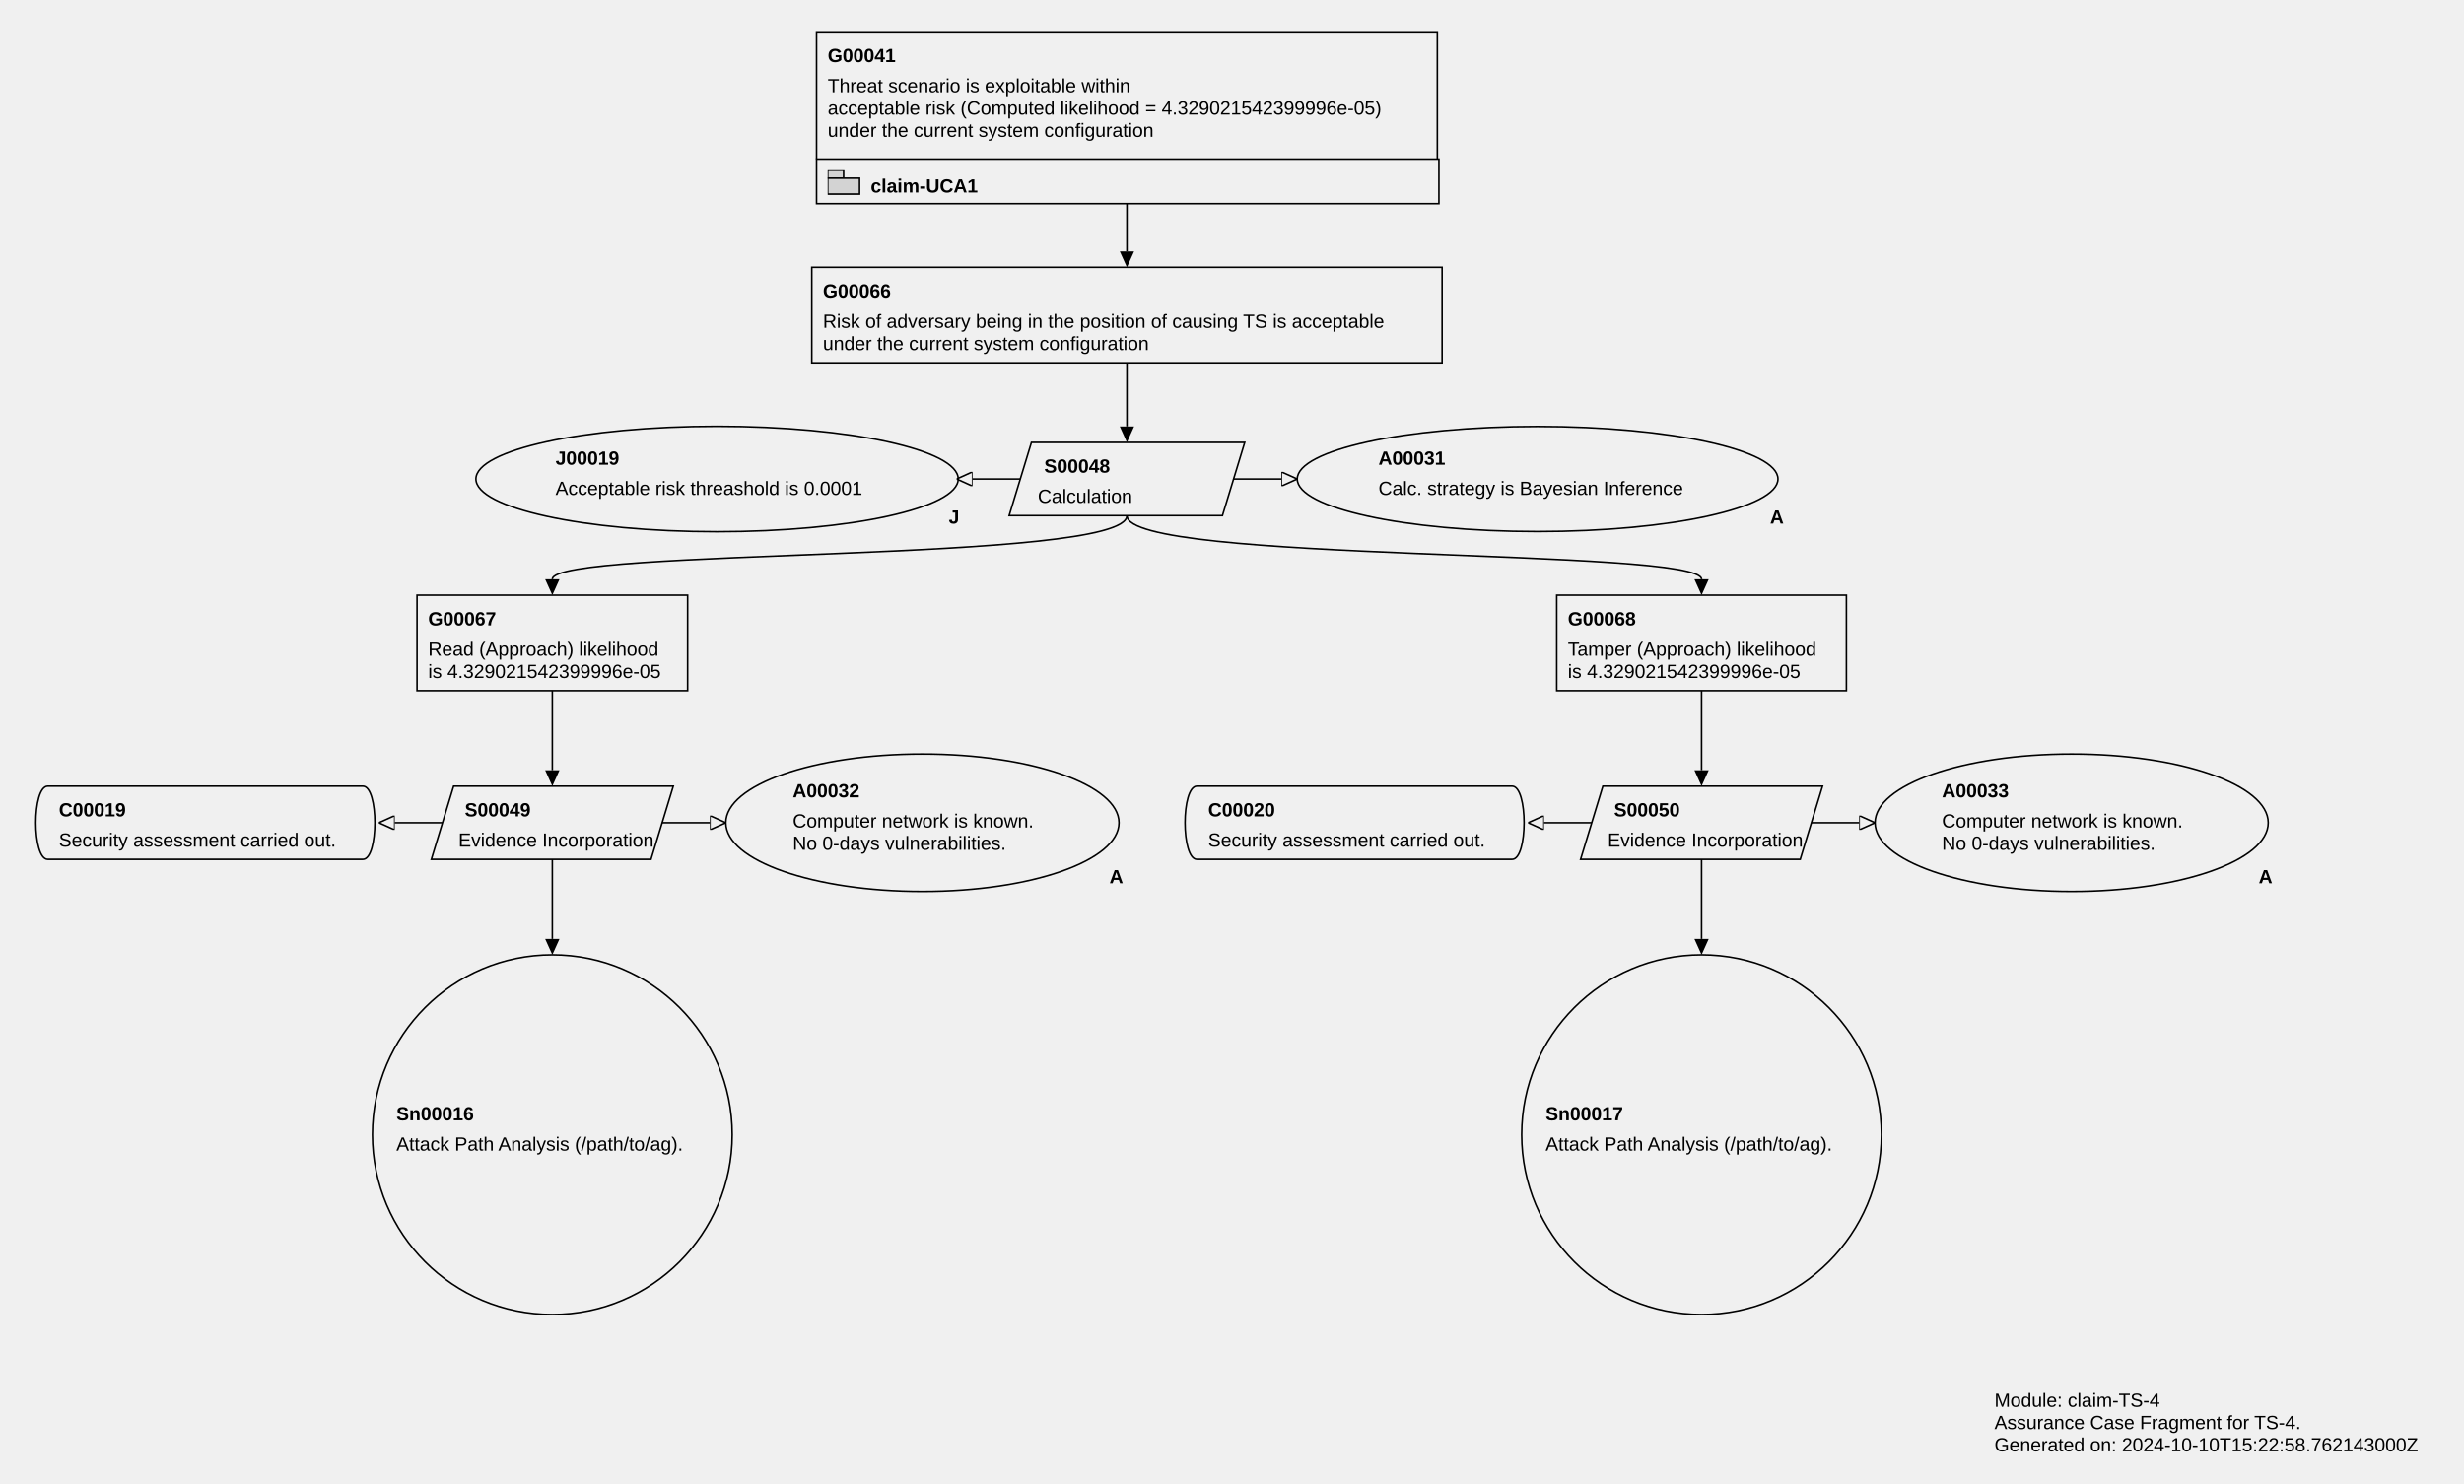
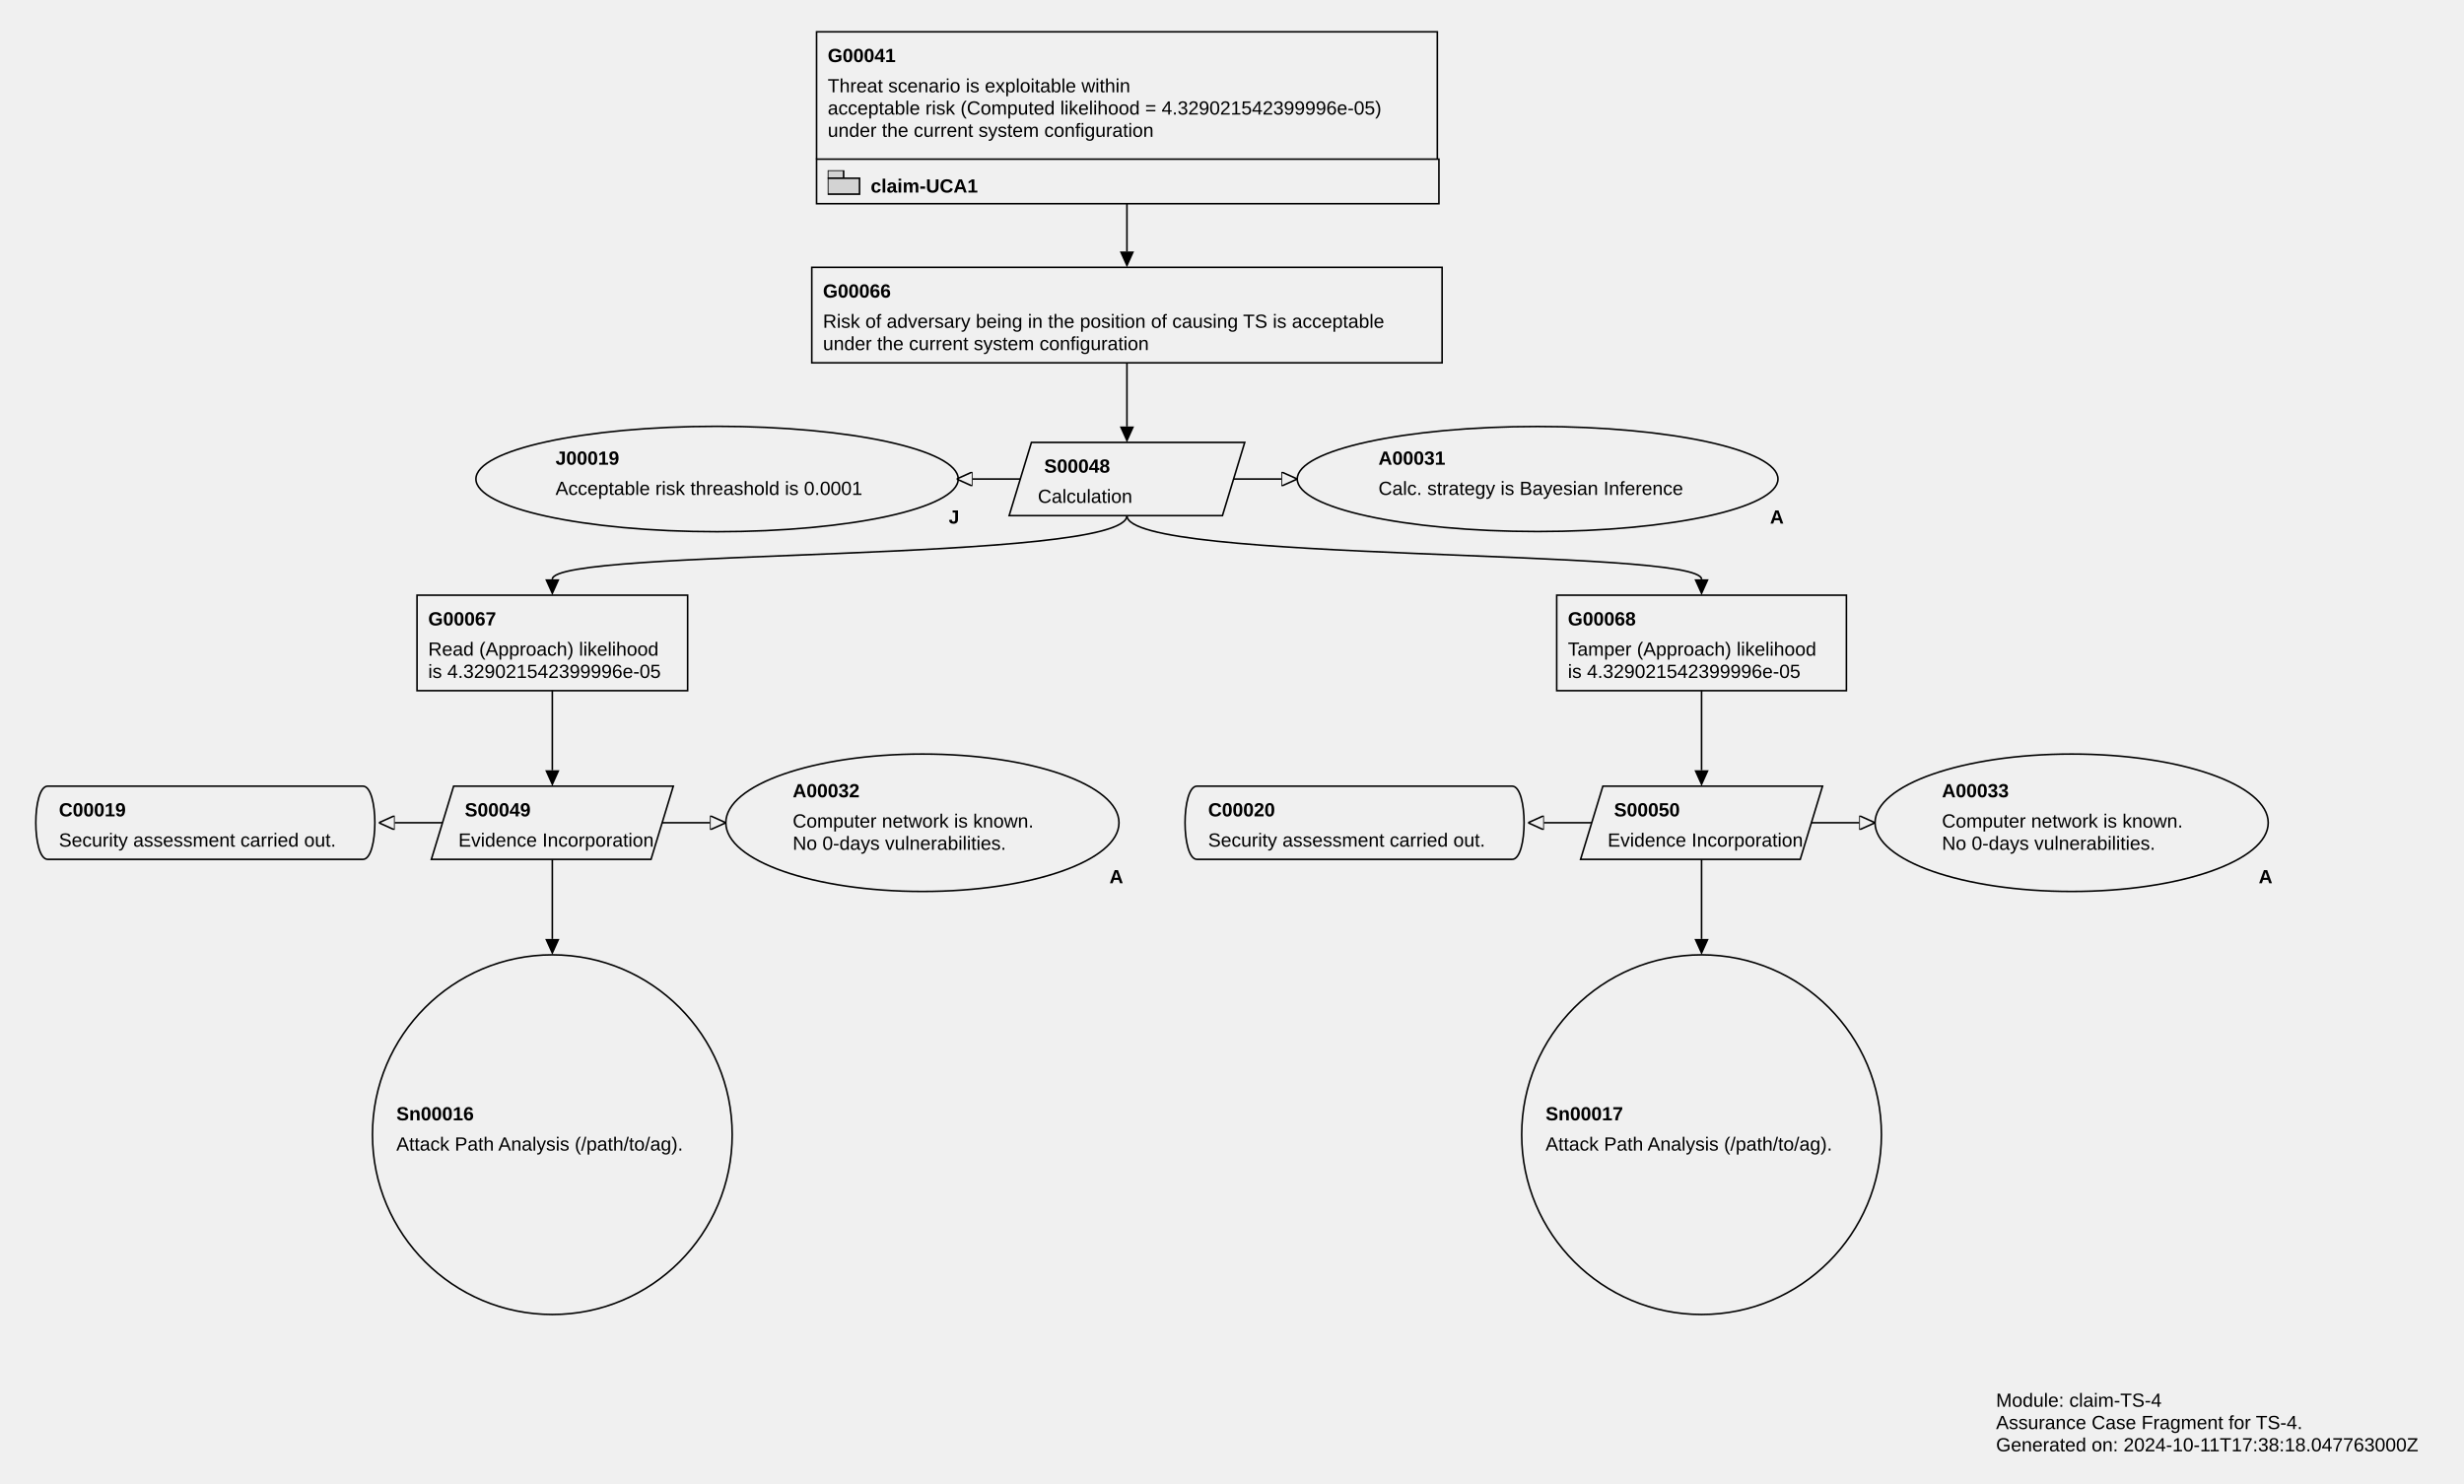
<svg xmlns="http://www.w3.org/2000/svg" class="gsndiagram" viewBox="0 0 1548 932">
  <symbol id="module_icon">
    <rect fill="lightgrey" height="5" stroke="black" stroke-width="1" width="10" x="0" y="0" />
    <rect fill="lightgrey" height="10" stroke="black" stroke-width="1" width="20" x="0" y="5" />
  </symbol>
  <symbol id="acp">
    <rect fill="black" height="10" stroke="black" stroke-width="1" width="10" x="0" y="0" />
  </symbol>
  <marker id="composite_arrow" markerHeight="9" markerUnits="userSpaceOnUse" markerWidth="10" orient="auto-start-reverse" refX="0" refY="4.5">
    <polyline fill-opacity="0" points="0 0, 6 4.5, 0 9" stroke="black" stroke-width="1" />
    <polyline fill-opacity="0" points="4 0, 10 4.5, 4 9" stroke="black" stroke-width="1" />
    <polyline fill-opacity="0" points="0 4.5, 10 4.5" stroke="black" stroke-width="1" />
  </marker>
  <marker id="supportedby_arrow" markerHeight="9" markerUnits="userSpaceOnUse" markerWidth="10" orient="auto-start-reverse" refX="0" refY="4.5">
    <polyline fill="black" points="0 0, 10 4.5, 0 9" />
  </marker>
  <marker id="incontextof_arrow" markerHeight="9" markerUnits="userSpaceOnUse" markerWidth="10" orient="auto-start-reverse" refX="0" refY="4.5">
    <polyline fill-opacity="0" points="0 0, 10 4.5, 0 9, 0 0" stroke="black" stroke-width="1" />
  </marker>
  <style type="text/css">
.notVerified path { fill: red; fill-opacity: 1;}
/* .notVerified text,a { fill: white; } */
</style>
  <a href="claim-UCA1.svg#node_g00041">
    <g class="gsn_module_claim_uca1 gsnelem gsnawaygoal" id="node_g00041">
      <path class="border" d="M513,100 V20 H903 V100" fill-opacity="0" stroke="black" stroke-width="1" />
      <text font-family="Arial" font-size="12" font-weight="bold" x="520" y="39">G00041</text>
      <text font-family="Arial" font-size="12" x="520" y="58">Threat scenario is exploitable within </text>
      <text font-family="Arial" font-size="12" x="520" y="72"> acceptable risk (Computed likelihood = 4.329021542399996e-05) </text>
      <text font-family="Arial" font-size="12" x="520" y="86"> under the current system configuration</text>
      <a href="claim-UCA1.svg#node_g00041">
        <path class="border" d="M513,100 h391 v28 h-391 z" fill-opacity="0" stroke="black" stroke-width="1" />
        <text font-family="Arial" font-size="12" font-weight="bold" x="547" y="121">claim-UCA1</text>
      </a>
      <use href="#module_icon" x="520" y="107" />
    </g>
  </a>
  <g class="gsn_module_claim_ts_4 gsnelem gsngoal" id="node_g00066">
    <path class="border" d="M510,168 L906,168 L906,228 L510,228 z" fill-opacity="0" stroke="black" stroke-width="1" />
    <text font-family="Arial" font-size="12" font-weight="bold" x="517" y="187">G00066</text>
    <text font-family="Arial" font-size="12" x="517" y="206">Risk of adversary being in the position of causing TS is acceptable </text>
    <text font-family="Arial" font-size="12" x="517" y="220"> under the current system configuration</text>
  </g>
  <g class="gsn_module_claim_ts_4 gsnelem gsnjust" id="node_j00019">
    <path class="border" d="M299,301 a151,33,0,1,0,303,0 a151,33,0,1,0,-303,0 z" fill-opacity="0" stroke="black" stroke-width="1" />
    <text font-family="Arial" font-size="12" font-weight="bold" x="349" y="292">J00019</text>
    <text font-family="Arial" font-size="12" x="349" y="311">Acceptable risk threashold is 0.0001</text>
    <text font-family="Arial" font-size="12" font-weight="bold" x="596" y="329">J</text>
  </g>
  <g class="gsn_module_claim_ts_4 gsnelem gsnstgy" id="node_s00048">
    <path class="border" d="M648,278 L782,278 L768,324 L634,324 z" fill-opacity="0" stroke="black" stroke-width="1" />
    <text font-family="Arial" font-size="12" font-weight="bold" x="656" y="297">S00048</text>
    <text font-family="Arial" font-size="12" x="652" y="316">Calculation</text>
  </g>
  <g class="gsn_module_claim_ts_4 gsnelem gsnasmp" id="node_a00031">
    <path class="border" d="M815,301 a151,33,0,1,0,302,0 a151,33,0,1,0,-302,0 z" fill-opacity="0" stroke="black" stroke-width="1" />
    <text font-family="Arial" font-size="12" font-weight="bold" x="866" y="292">A00031</text>
    <text font-family="Arial" font-size="12" x="866" y="311">Calc. strategy is Bayesian Inference</text>
    <text font-family="Arial" font-size="12" font-weight="bold" x="1112" y="329">A</text>
  </g>
  <g class="gsn_module_claim_ts_4 gsnelem gsngoal" id="node_g00067">
    <path class="border" d="M262,374 L432,374 L432,434 L262,434 z" fill-opacity="0" stroke="black" stroke-width="1" />
    <text font-family="Arial" font-size="12" font-weight="bold" x="269" y="393">G00067</text>
    <text font-family="Arial" font-size="12" x="269" y="412">Read (Approach) likelihood </text>
    <text font-family="Arial" font-size="12" x="269" y="426"> is 4.329021542399996e-05</text>
  </g>
  <g class="gsn_module_claim_ts_4 gsnelem gsngoal" id="node_g00068">
    <path class="border" d="M978,374 L1160,374 L1160,434 L978,434 z" fill-opacity="0" stroke="black" stroke-width="1" />
    <text font-family="Arial" font-size="12" font-weight="bold" x="985" y="393">G00068</text>
    <text font-family="Arial" font-size="12" x="985" y="412">Tamper (Approach) likelihood </text>
    <text font-family="Arial" font-size="12" x="985" y="426"> is 4.329021542399996e-05</text>
  </g>
  <g class="gsn_module_claim_ts_4 gsnelem gsnctxt" id="node_c00019">
    <path class="border" d="M30,494 L228,494 C238,494,238,540,228,540 L30,540 C20,540,20,494,30,494" fill-opacity="0" stroke="black" stroke-width="1" />
    <text font-family="Arial" font-size="12" font-weight="bold" x="37" y="513">C00019</text>
    <text font-family="Arial" font-size="12" x="37" y="532">Security assessment carried out.</text>
  </g>
  <g class="gsn_module_claim_ts_4 gsnelem gsnstgy" id="node_s00049">
    <path class="border" d="M285,494 L423,494 L409,540 L271,540 z" fill-opacity="0" stroke="black" stroke-width="1" />
    <text font-family="Arial" font-size="12" font-weight="bold" x="292" y="513">S00049</text>
    <text font-family="Arial" font-size="12" x="288" y="532">Evidence Incorporation</text>
  </g>
  <g class="gsn_module_claim_ts_4 gsnelem gsnasmp" id="node_a00032">
    <path class="border" d="M456,517 a123,43,0,1,0,247,0 a123,43,0,1,0,-247,0 z" fill-opacity="0" stroke="black" stroke-width="1" />
    <text font-family="Arial" font-size="12" font-weight="bold" x="498" y="501">A00032</text>
    <text font-family="Arial" font-size="12" x="498" y="520">Computer network is known. </text>
    <text font-family="Arial" font-size="12" x="498" y="534"> No 0-days vulnerabilities.</text>
    <text font-family="Arial" font-size="12" font-weight="bold" x="697" y="555">A</text>
  </g>
  <g class="gsn_module_claim_ts_4 gsnelem gsnctxt" id="node_c00020">
    <path class="border" d="M752,494 L950,494 C960,494,960,540,950,540 L752,540 C742,540,742,494,752,494" fill-opacity="0" stroke="black" stroke-width="1" />
    <text font-family="Arial" font-size="12" font-weight="bold" x="759" y="513">C00020</text>
    <text font-family="Arial" font-size="12" x="759" y="532">Security assessment carried out.</text>
  </g>
  <g class="gsn_module_claim_ts_4 gsnelem gsnstgy" id="node_s00050">
    <path class="border" d="M1007,494 L1145,494 L1131,540 L993,540 z" fill-opacity="0" stroke="black" stroke-width="1" />
    <text font-family="Arial" font-size="12" font-weight="bold" x="1014" y="513">S00050</text>
    <text font-family="Arial" font-size="12" x="1010" y="532">Evidence Incorporation</text>
  </g>
  <g class="gsn_module_claim_ts_4 gsnelem gsnasmp" id="node_a00033">
    <path class="border" d="M1178,517 a123,43,0,1,0,247,0 a123,43,0,1,0,-247,0 z" fill-opacity="0" stroke="black" stroke-width="1" />
    <text font-family="Arial" font-size="12" font-weight="bold" x="1220" y="501">A00033</text>
    <text font-family="Arial" font-size="12" x="1220" y="520">Computer network is known. </text>
    <text font-family="Arial" font-size="12" x="1220" y="534"> No 0-days vulnerabilities.</text>
    <text font-family="Arial" font-size="12" font-weight="bold" x="1419" y="555">A</text>
  </g>
  <g class="gsn_module_claim_ts_4 gsnelem gsnsltn" id="node_sn00016">
    <path class="border" d="M234,713 a113,113,0,1,0,226,0 a113,113,0,1,0,-226,0 z" fill-opacity="0" stroke="black" stroke-width="1" />
    <text font-family="Arial" font-size="12" font-weight="bold" x="249" y="704">Sn00016</text>
    <text font-family="Arial" font-size="12" x="249" y="723">Attack Path Analysis (/path/to/ag). </text>
  </g>
  <g class="gsn_module_claim_ts_4 gsnelem gsnsltn" id="node_sn00017">
    <path class="border" d="M956,713 a113,113,0,1,0,226,0 a113,113,0,1,0,-226,0 z" fill-opacity="0" stroke="black" stroke-width="1" />
    <text font-family="Arial" font-size="12" font-weight="bold" x="971" y="704">Sn00017</text>
    <text font-family="Arial" font-size="12" x="971" y="723">Attack Path Analysis (/path/to/ag). </text>
  </g>
  <path class="gsnedge gsninspby" d="M708,128 C708,158,708,138,708,158" fill-opacity="0" marker-end="url(#supportedby_arrow)" stroke="black" stroke-width="1" />
  <path class="gsnedge gsninspby" d="M708,228 C708,258,708,248,708,268" fill-opacity="0" marker-end="url(#supportedby_arrow)" stroke="black" stroke-width="1" />
  <path class="gsnedge gsninspby" d="M347,434 C347,464,347,464,347,484" fill-opacity="0" marker-end="url(#supportedby_arrow)" stroke="black" stroke-width="1" />
  <path class="gsnedge gsninspby" d="M1069,434 C1069,464,1069,464,1069,484" fill-opacity="0" marker-end="url(#supportedby_arrow)" stroke="black" stroke-width="1" />
  <path class="gsnedge gsninctxt" d="M775,301 C805,301,785,301,805,301" fill-opacity="0" marker-end="url(#incontextof_arrow)" stroke="black" stroke-width="1" />
  <path class="gsnedge gsninctxt" d="M641,301 C611,301,631,301,611,301" fill-opacity="0" marker-end="url(#incontextof_arrow)" stroke="black" stroke-width="1" />
  <path class="gsnedge gsninspby" d="M708,324 C708,354,347,344,347,364" fill-opacity="0" marker-end="url(#supportedby_arrow)" stroke="black" stroke-width="1" />
  <path class="gsnedge gsninspby" d="M708,324 C708,354,1069,344,1069,364" fill-opacity="0" marker-end="url(#supportedby_arrow)" stroke="black" stroke-width="1" />
  <path class="gsnedge gsninctxt" d="M416,517 C446,517,426,517,446,517" fill-opacity="0" marker-end="url(#incontextof_arrow)" stroke="black" stroke-width="1" />
  <path class="gsnedge gsninctxt" d="M278,517 C248,517,268,517,248,517" fill-opacity="0" marker-end="url(#incontextof_arrow)" stroke="black" stroke-width="1" />
  <path class="gsnedge gsninspby" d="M347,540 C347,570,347,570,347,590" fill-opacity="0" marker-end="url(#supportedby_arrow)" stroke="black" stroke-width="1" />
  <path class="gsnedge gsninctxt" d="M1138,517 C1168,517,1148,517,1168,517" fill-opacity="0" marker-end="url(#incontextof_arrow)" stroke="black" stroke-width="1" />
  <path class="gsnedge gsninctxt" d="M1000,517 C970,517,990,517,970,517" fill-opacity="0" marker-end="url(#incontextof_arrow)" stroke="black" stroke-width="1" />
  <path class="gsnedge gsninspby" d="M1069,540 C1069,570,1069,570,1069,590" fill-opacity="0" marker-end="url(#supportedby_arrow)" stroke="black" stroke-width="1" />
  <g class="gsnmodule" id="node_gsn_module">
-     <text font-family="Arial" font-size="12" x="1253" y="884">Module: claim-TS-4</text>
-     <text font-family="Arial" font-size="12" x="1253" y="898">Assurance Case Fragment for TS-4.</text>
-     <text font-family="Arial" font-size="12" x="1253" y="912">Generated on: 2024-10-10T15:22:58.762143000Z</text>
+     <text font-family="Arial" font-size="12" x="1254" y="884">Module: claim-TS-4</text>
+     <text font-family="Arial" font-size="12" x="1254" y="898">Assurance Case Fragment for TS-4.</text>
+     <text font-family="Arial" font-size="12" x="1254" y="912">Generated on: 2024-10-11T17:38:18.047763000Z</text>
  </g>
</svg>
